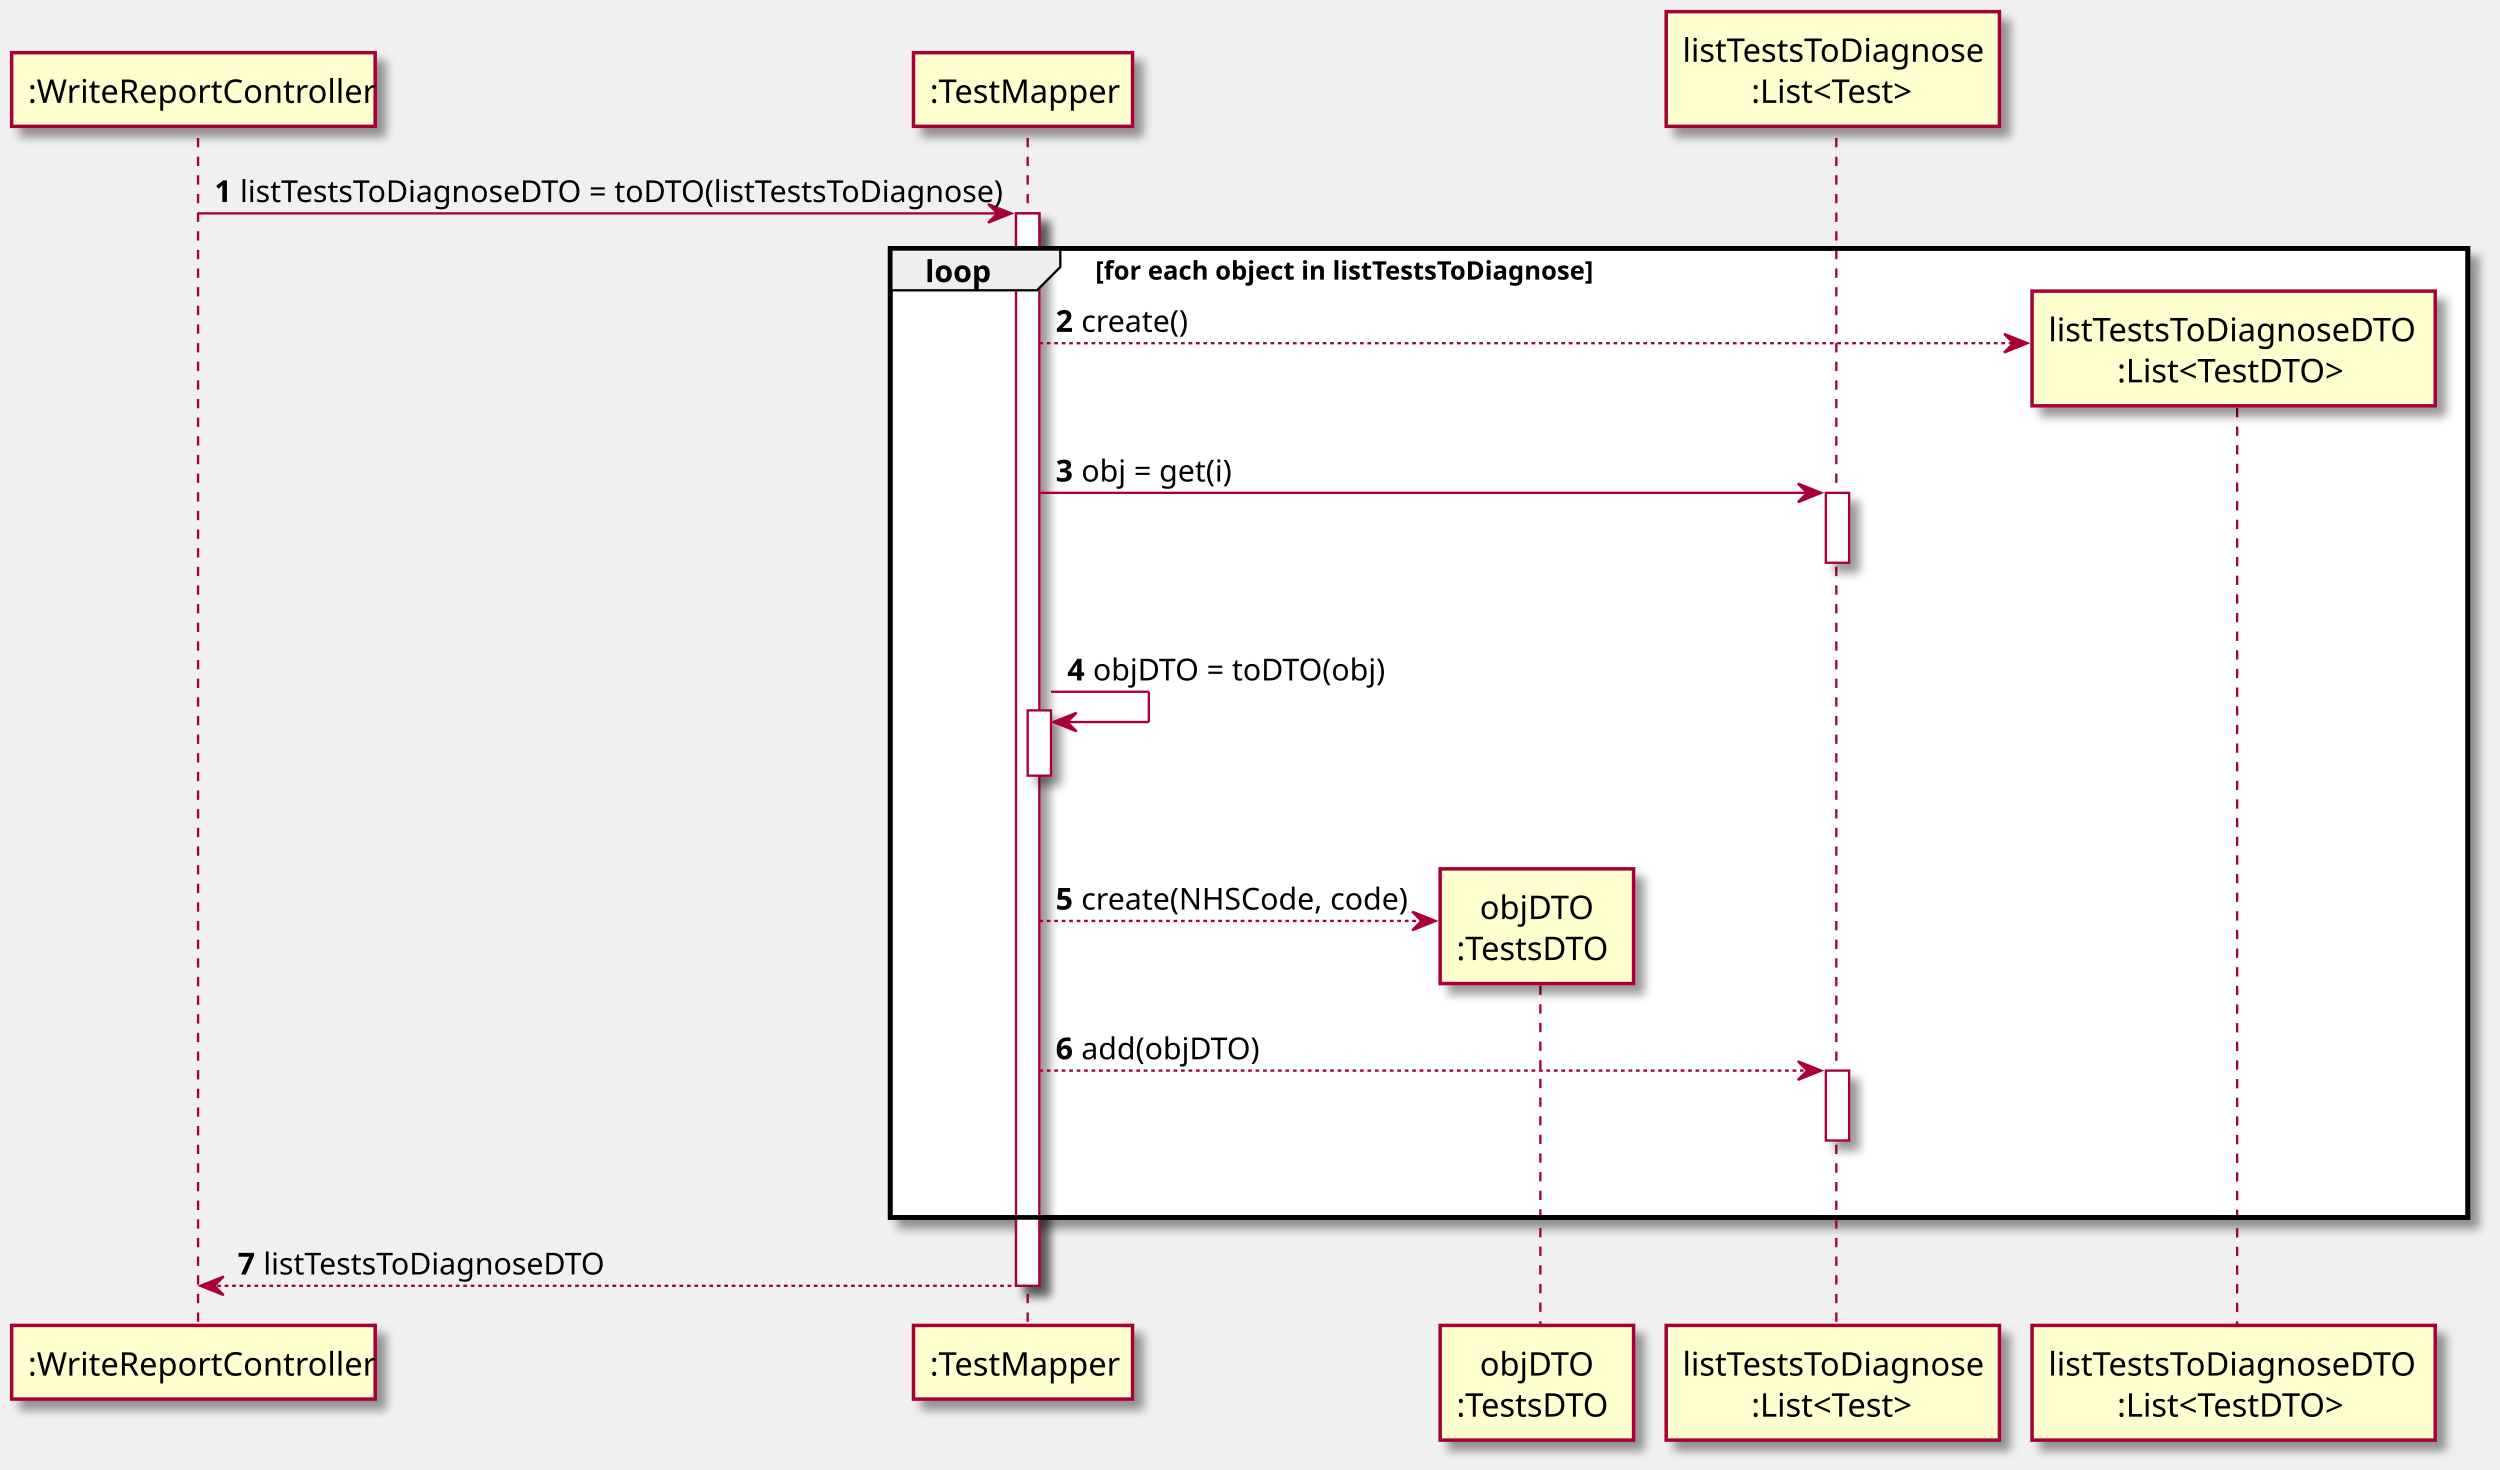
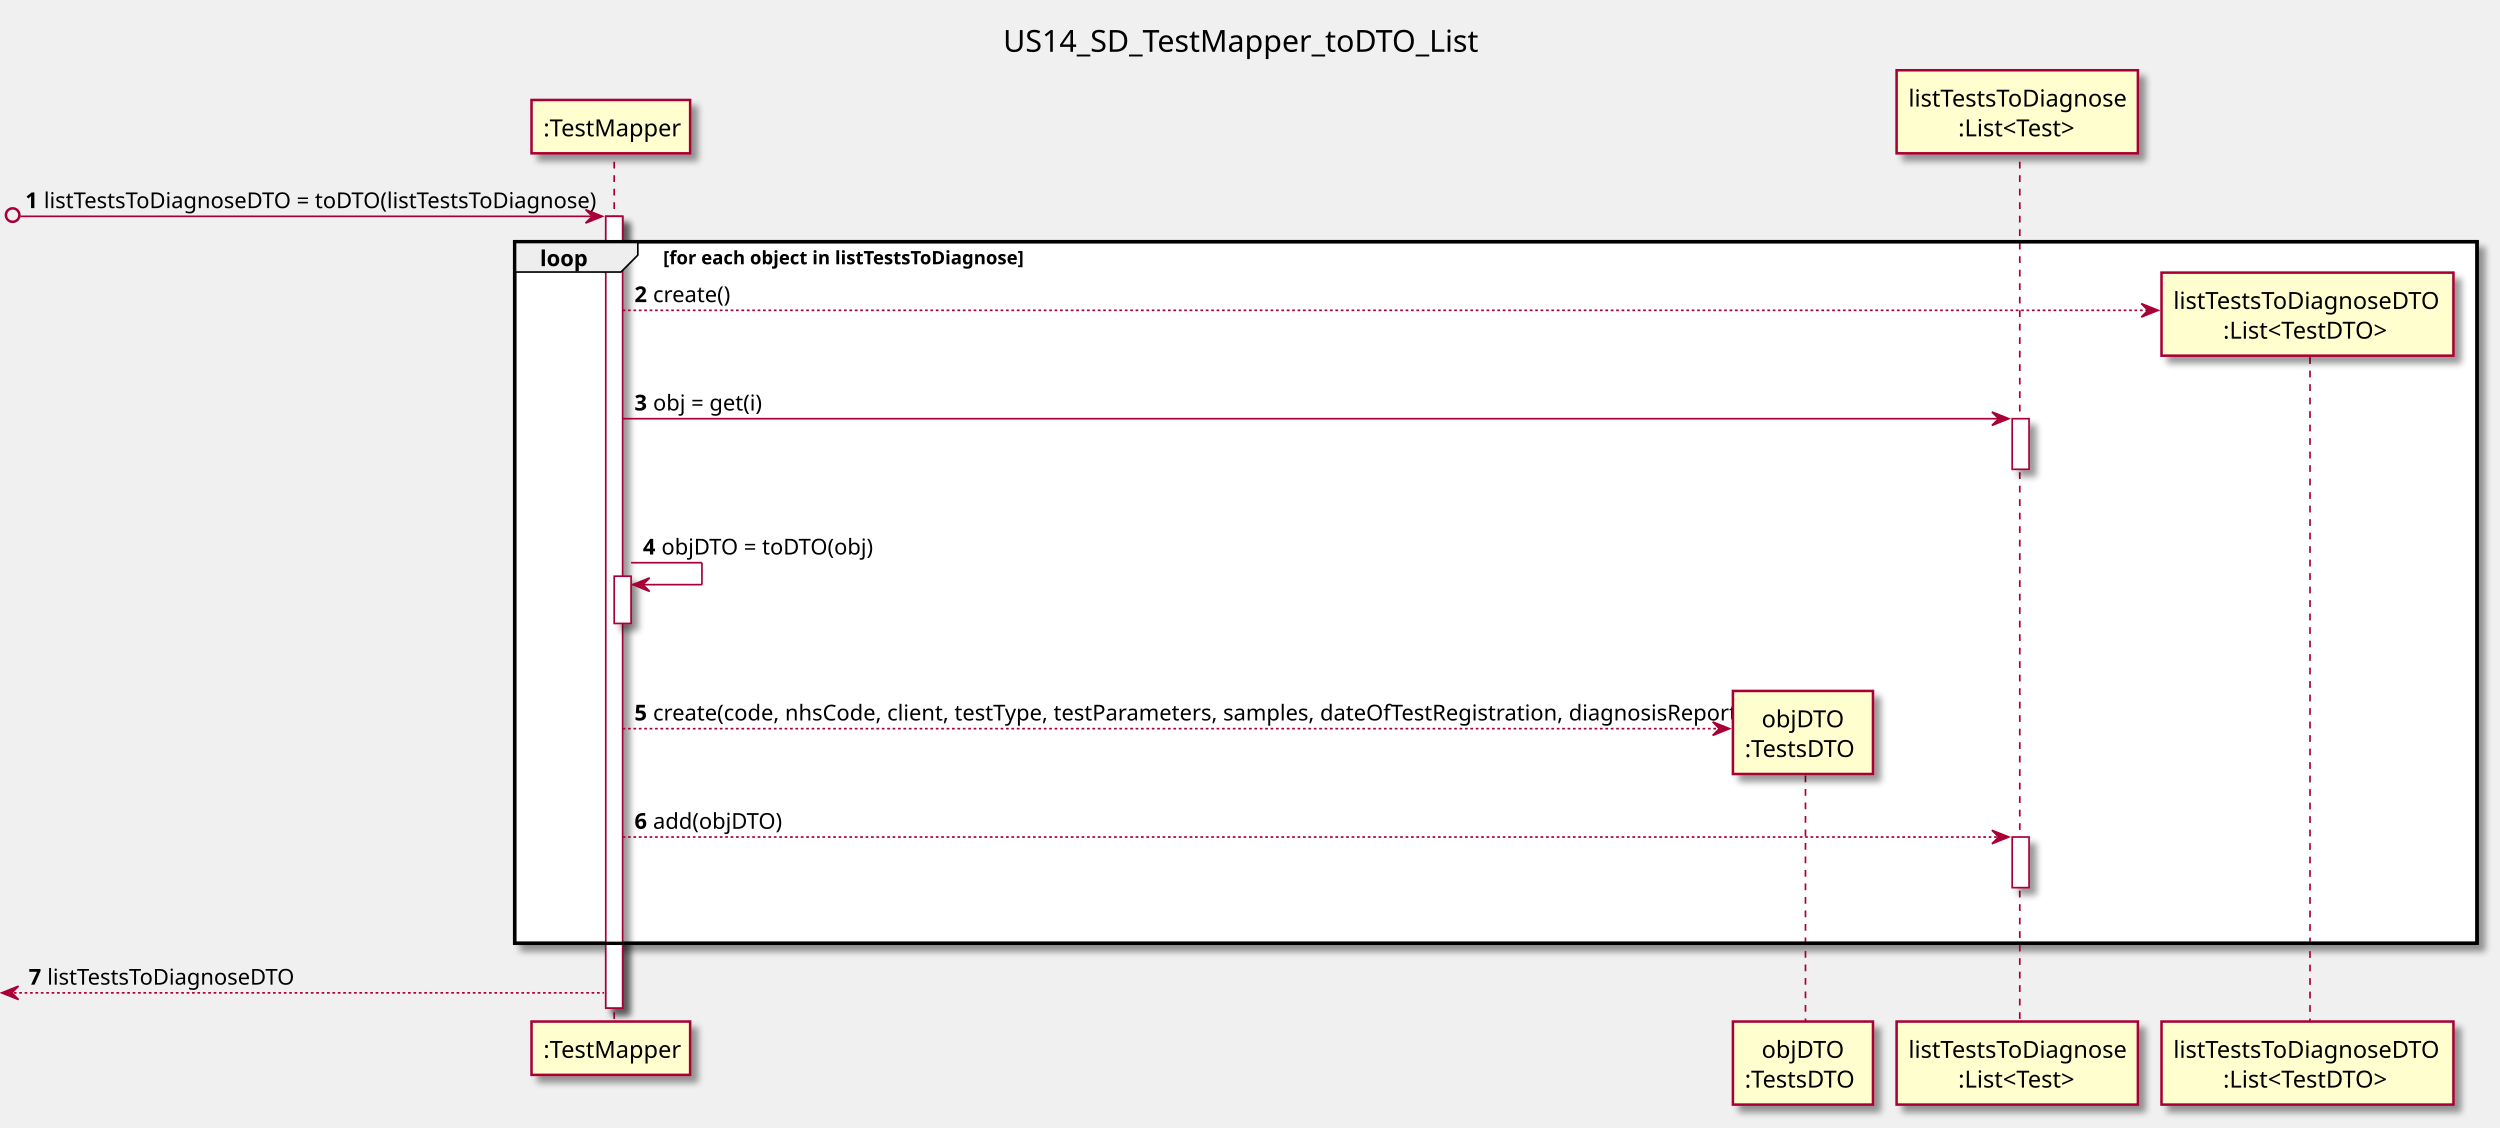
- <svg xmlns="http://www.w3.org/2000/svg" contentScriptType="application/ecmascript" contentStyleType="text/css" height="788.75px" preserveAspectRatio="none" style="width:1341px;height:788px;" version="1.1" viewBox="0 0 1341 788" width="1341.25px" zoomAndPan="magnify">
+ <svg xmlns="http://www.w3.org/2000/svg" contentScriptType="application/ecmascript" contentStyleType="text/css" height="835px" preserveAspectRatio="none" style="width:1852px;height:835px;" version="1.1" viewBox="0 0 1852 835" width="1852.5px" zoomAndPan="magnify">
  <defs>
-     <filter height="300%" id="f1uc1d6a2x2lzg" width="300%" x="-1" y="-1">
+     <filter height="300%" id="ffljcgxswcd1h" width="300%" x="-1" y="-1">
      <feGaussianBlur result="blurOut" stdDeviation="2.5" />
      <feColorMatrix in="blurOut" result="blurOut2" type="matrix" values="0 0 0 0 0 0 0 0 0 0 0 0 0 0 0 0 0 0 .4 0" />
      <feOffset dx="5.0" dy="5.0" in="blurOut2" result="blurOut3" />
      <feBlend in="SourceGraphic" in2="blurOut3" mode="normal" />
    </filter>
  </defs>
  <g>
-     <rect fill="#FFFFFF" filter="url(#f1uc1d6a2x2lzg)" height="575.244" style="stroke:#A80036;stroke-width:1.25;" width="12.5" x="545" y="114.463" />
-     <rect fill="#FFFFFF" filter="url(#f1uc1d6a2x2lzg)" height="35" style="stroke:#A80036;stroke-width:1.25;" width="12.5" x="551.25" y="381.055" />
-     <rect fill="#FFFFFF" filter="url(#f1uc1d6a2x2lzg)" height="37.5" style="stroke:#A80036;stroke-width:1.25;" width="12.5" x="979.375" y="264.365" />
-     <rect fill="#FFFFFF" filter="url(#f1uc1d6a2x2lzg)" height="37.5" style="stroke:#A80036;stroke-width:1.25;" width="12.5" x="979.375" y="574.268" />
-     <rect fill="#FFFFFF" filter="url(#f1uc1d6a2x2lzg)" height="519.805" style="stroke:#000000;stroke-width:2.5;" width="846.25" x="477.5" y="133.213" />
-     <line style="stroke:#A80036;stroke-width:1.25;stroke-dasharray:5.0,5.0;" x1="106.25" x2="106.25" y1="74.023" y2="712.207" />
-     <line style="stroke:#A80036;stroke-width:1.25;stroke-dasharray:5.0,5.0;" x1="551.25" x2="551.25" y1="74.023" y2="712.207" />
-     <line style="stroke:#A80036;stroke-width:1.25;stroke-dasharray:5.0,5.0;" x1="826.25" x2="826.25" y1="518.691" y2="712.207" />
-     <line style="stroke:#A80036;stroke-width:1.25;stroke-dasharray:5.0,5.0;" x1="985" x2="985" y1="74.023" y2="712.207" />
-     <line style="stroke:#A80036;stroke-width:1.25;stroke-dasharray:5.0,5.0;" x1="1200" x2="1200" y1="208.789" y2="712.207" />
-     <rect fill="#FEFECE" filter="url(#f1uc1d6a2x2lzg)" height="39.512" style="stroke:#A80036;stroke-width:1.875;" width="195" x="6.25" y="28.262" />
-     <text fill="#000000" font-family="sans-serif" font-size="17.5" lengthAdjust="spacing" textLength="177.5" x="15" y="55.178">:WriteReportController</text>
-     <rect fill="#FEFECE" filter="url(#f1uc1d6a2x2lzg)" height="39.512" style="stroke:#A80036;stroke-width:1.875;" width="195" x="6.25" y="710.957" />
-     <text fill="#000000" font-family="sans-serif" font-size="17.5" lengthAdjust="spacing" textLength="177.5" x="15" y="737.874">:WriteReportController</text>
-     <rect fill="#FEFECE" filter="url(#f1uc1d6a2x2lzg)" height="39.512" style="stroke:#A80036;stroke-width:1.875;" width="117.5" x="490" y="28.262" />
-     <text fill="#000000" font-family="sans-serif" font-size="17.5" lengthAdjust="spacing" textLength="100" x="498.75" y="55.178">:TestMapper</text>
-     <rect fill="#FEFECE" filter="url(#f1uc1d6a2x2lzg)" height="39.512" style="stroke:#A80036;stroke-width:1.875;" width="117.5" x="490" y="710.957" />
-     <text fill="#000000" font-family="sans-serif" font-size="17.5" lengthAdjust="spacing" textLength="100" x="498.75" y="737.874">:TestMapper</text>
-     <rect fill="#FEFECE" filter="url(#f1uc1d6a2x2lzg)" height="61.523" style="stroke:#A80036;stroke-width:1.875;" width="103.75" x="772.5" y="710.957" />
-     <text fill="#000000" font-family="sans-serif" font-size="17.5" lengthAdjust="spacing" textLength="61.25" x="793.75" y="737.874">objDTO</text>
-     <text fill="#000000" font-family="sans-serif" font-size="17.5" lengthAdjust="spacing" textLength="86.25" x="781.25" y="759.885">:TestsDTO</text>
-     <rect fill="#FEFECE" filter="url(#f1uc1d6a2x2lzg)" height="61.523" style="stroke:#A80036;stroke-width:1.875;" width="178.75" x="893.75" y="6.25" />
-     <text fill="#000000" font-family="sans-serif" font-size="17.5" lengthAdjust="spacing" textLength="161.25" x="902.5" y="33.166">listTestsToDiagnose</text>
-     <text fill="#000000" font-family="sans-serif" font-size="17.5" lengthAdjust="spacing" textLength="87.5" x="939.375" y="55.178">:List&lt;Test&gt;</text>
-     <rect fill="#FEFECE" filter="url(#f1uc1d6a2x2lzg)" height="61.523" style="stroke:#A80036;stroke-width:1.875;" width="178.75" x="893.75" y="710.957" />
-     <text fill="#000000" font-family="sans-serif" font-size="17.5" lengthAdjust="spacing" textLength="161.25" x="902.5" y="737.874">listTestsToDiagnose</text>
-     <text fill="#000000" font-family="sans-serif" font-size="17.5" lengthAdjust="spacing" textLength="87.5" x="939.375" y="759.885">:List&lt;Test&gt;</text>
-     <rect fill="#FEFECE" filter="url(#f1uc1d6a2x2lzg)" height="61.523" style="stroke:#A80036;stroke-width:1.875;" width="216.25" x="1090" y="710.957" />
-     <text fill="#000000" font-family="sans-serif" font-size="17.5" lengthAdjust="spacing" textLength="198.75" x="1098.75" y="737.874">listTestsToDiagnoseDTO</text>
-     <text fill="#000000" font-family="sans-serif" font-size="17.5" lengthAdjust="spacing" textLength="125" x="1135.625" y="759.885">:List&lt;TestDTO&gt;</text>
-     <rect fill="#FFFFFF" filter="url(#f1uc1d6a2x2lzg)" height="575.244" style="stroke:#A80036;stroke-width:1.25;" width="12.5" x="545" y="114.463" />
-     <rect fill="#FFFFFF" filter="url(#f1uc1d6a2x2lzg)" height="35" style="stroke:#A80036;stroke-width:1.25;" width="12.5" x="551.25" y="381.055" />
-     <rect fill="#FFFFFF" filter="url(#f1uc1d6a2x2lzg)" height="37.5" style="stroke:#A80036;stroke-width:1.25;" width="12.5" x="979.375" y="264.365" />
-     <rect fill="#FFFFFF" filter="url(#f1uc1d6a2x2lzg)" height="37.5" style="stroke:#A80036;stroke-width:1.25;" width="12.5" x="979.375" y="574.268" />
-     <polygon fill="#A80036" points="530,109.463,542.5,114.463,530,119.463,535,114.463" style="stroke:#A80036;stroke-width:1.25;" />
-     <line style="stroke:#A80036;stroke-width:1.25;" x1="106.25" x2="537.5" y1="114.463" y2="114.463" />
-     <text fill="#000000" font-family="sans-serif" font-size="16.25" font-weight="bold" lengthAdjust="spacing" textLength="8.75" x="115" y="108.392">1</text>
-     <text fill="#000000" font-family="sans-serif" font-size="16.25" lengthAdjust="spacing" textLength="401.25" x="128.75" y="108.392">listTestsToDiagnoseDTO = toDTO(listTestsToDiagnose)</text>
-     <path d="M477.5,133.213 L568.75,133.213 L568.75,143.213 L556.25,155.713 L477.5,155.713 L477.5,133.213 " fill="#EEEEEE" style="stroke:#000000;stroke-width:1.25;" />
-     <rect fill="none" height="519.805" style="stroke:#000000;stroke-width:2.5;" width="846.25" x="477.5" y="133.213" />
-     <text fill="#000000" font-family="sans-serif" font-size="16.25" font-weight="bold" lengthAdjust="spacing" textLength="35" x="496.25" y="151.332">loop</text>
-     <text fill="#000000" font-family="sans-serif" font-size="13.75" font-weight="bold" lengthAdjust="spacing" textLength="275" x="587.5" y="149.987">[for each object in listTestsToDiagnose]</text>
-     <polygon fill="#A80036" points="1075,179.092,1087.5,184.092,1075,189.092,1080,184.092" style="stroke:#A80036;stroke-width:1.25;" />
-     <line style="stroke:#A80036;stroke-width:1.25;stroke-dasharray:2.0,2.0;" x1="557.5" x2="1082.5" y1="184.092" y2="184.092" />
-     <text fill="#000000" font-family="sans-serif" font-size="16.25" font-weight="bold" lengthAdjust="spacing" textLength="8.75" x="566.25" y="178.021">2</text>
-     <text fill="#000000" font-family="sans-serif" font-size="16.25" lengthAdjust="spacing" textLength="55" x="580" y="178.021">create()</text>
-     <rect fill="#FEFECE" filter="url(#f1uc1d6a2x2lzg)" height="61.523" style="stroke:#A80036;stroke-width:1.875;" width="216.25" x="1090" y="156.152" />
-     <text fill="#000000" font-family="sans-serif" font-size="17.5" lengthAdjust="spacing" textLength="198.75" x="1098.75" y="183.069">listTestsToDiagnoseDTO</text>
-     <text fill="#000000" font-family="sans-serif" font-size="17.5" lengthAdjust="spacing" textLength="125" x="1135.625" y="205.081">:List&lt;TestDTO&gt;</text>
-     <polygon fill="#A80036" points="964.375,259.365,976.875,264.365,964.375,269.365,969.375,264.365" style="stroke:#A80036;stroke-width:1.25;" />
-     <line style="stroke:#A80036;stroke-width:1.25;" x1="557.5" x2="971.875" y1="264.365" y2="264.365" />
-     <text fill="#000000" font-family="sans-serif" font-size="16.25" font-weight="bold" lengthAdjust="spacing" textLength="8.75" x="566.25" y="258.295">3</text>
-     <text fill="#000000" font-family="sans-serif" font-size="16.25" lengthAdjust="spacing" textLength="77.5" x="580" y="258.295">obj = get(i)</text>
-     <line style="stroke:#A80036;stroke-width:1.25;" x1="563.75" x2="616.25" y1="371.055" y2="371.055" />
-     <line style="stroke:#A80036;stroke-width:1.25;" x1="616.25" x2="616.25" y1="371.055" y2="387.305" />
-     <line style="stroke:#A80036;stroke-width:1.25;" x1="565" x2="616.25" y1="387.305" y2="387.305" />
-     <polygon fill="#A80036" points="577.5,382.305,565,387.305,577.5,392.305,572.5,387.305" style="stroke:#A80036;stroke-width:1.25;" />
-     <text fill="#000000" font-family="sans-serif" font-size="16.25" font-weight="bold" lengthAdjust="spacing" textLength="8.75" x="572.5" y="364.984">4</text>
-     <text fill="#000000" font-family="sans-serif" font-size="16.25" lengthAdjust="spacing" textLength="151.25" x="586.25" y="364.984">objDTO = toDTO(obj)</text>
-     <polygon fill="#A80036" points="757.5,488.994,770,493.994,757.5,498.994,762.5,493.994" style="stroke:#A80036;stroke-width:1.25;" />
-     <line style="stroke:#A80036;stroke-width:1.25;stroke-dasharray:2.0,2.0;" x1="557.5" x2="765" y1="493.994" y2="493.994" />
-     <text fill="#000000" font-family="sans-serif" font-size="16.25" font-weight="bold" lengthAdjust="spacing" textLength="8.75" x="566.25" y="487.924">5</text>
-     <text fill="#000000" font-family="sans-serif" font-size="16.25" lengthAdjust="spacing" textLength="171.25" x="580" y="487.924">create(NHSCode, code)</text>
-     <rect fill="#FEFECE" filter="url(#f1uc1d6a2x2lzg)" height="61.523" style="stroke:#A80036;stroke-width:1.875;" width="103.75" x="772.5" y="466.055" />
-     <text fill="#000000" font-family="sans-serif" font-size="17.5" lengthAdjust="spacing" textLength="61.25" x="793.75" y="492.971">objDTO</text>
-     <text fill="#000000" font-family="sans-serif" font-size="17.5" lengthAdjust="spacing" textLength="86.25" x="781.25" y="514.983">:TestsDTO</text>
-     <polygon fill="#A80036" points="964.375,569.268,976.875,574.268,964.375,579.268,969.375,574.268" style="stroke:#A80036;stroke-width:1.25;" />
-     <line style="stroke:#A80036;stroke-width:1.25;stroke-dasharray:2.0,2.0;" x1="557.5" x2="971.875" y1="574.268" y2="574.268" />
-     <text fill="#000000" font-family="sans-serif" font-size="16.25" font-weight="bold" lengthAdjust="spacing" textLength="8.75" x="566.25" y="568.197">6</text>
-     <text fill="#000000" font-family="sans-serif" font-size="16.25" lengthAdjust="spacing" textLength="90" x="580" y="568.197">add(objDTO)</text>
-     <polygon fill="#A80036" points="120,684.707,107.5,689.707,120,694.707,115,689.707" style="stroke:#A80036;stroke-width:1.25;" />
-     <line style="stroke:#A80036;stroke-width:1.25;stroke-dasharray:2.0,2.0;" x1="112.5" x2="550" y1="689.707" y2="689.707" />
-     <text fill="#000000" font-family="sans-serif" font-size="16.25" font-weight="bold" lengthAdjust="spacing" textLength="8.75" x="127.5" y="683.636">7</text>
-     <text fill="#000000" font-family="sans-serif" font-size="16.25" lengthAdjust="spacing" textLength="178.75" x="141.25" y="683.636">listTestsToDiagnoseDTO</text>
+     <text fill="#000000" font-family="sans-serif" font-size="22.5" lengthAdjust="spacing" textLength="361.25" x="743.125" y="38.357">US14_SD_TestMapper_toDTO_List</text>
+     <rect fill="#FFFFFF" filter="url(#ffljcgxswcd1h)" height="586.494" style="stroke:#A80036;stroke-width:1.25;" width="12.5" x="448.75" y="160.264" />
+     <rect fill="#FFFFFF" filter="url(#ffljcgxswcd1h)" height="35" style="stroke:#A80036;stroke-width:1.25;" width="12.5" x="455" y="426.856" />
+     <rect fill="#FFFFFF" filter="url(#ffljcgxswcd1h)" height="37.5" style="stroke:#A80036;stroke-width:1.25;" width="12.5" x="1490.625" y="310.166" />
+     <rect fill="#FFFFFF" filter="url(#ffljcgxswcd1h)" height="37.5" style="stroke:#A80036;stroke-width:1.25;" width="12.5" x="1490.625" y="620.068" />
+     <rect fill="#FFFFFF" filter="url(#ffljcgxswcd1h)" height="519.805" style="stroke:#000000;stroke-width:2.5;" width="1453.75" x="381.25" y="179.014" />
+     <line style="stroke:#A80036;stroke-width:1.25;stroke-dasharray:5.0,5.0;" x1="455" x2="455" y1="119.824" y2="758.008" />
+     <line style="stroke:#A80036;stroke-width:1.25;stroke-dasharray:5.0,5.0;" x1="1337.5" x2="1337.5" y1="564.492" y2="758.008" />
+     <line style="stroke:#A80036;stroke-width:1.25;stroke-dasharray:5.0,5.0;" x1="1496.25" x2="1496.25" y1="119.824" y2="758.008" />
+     <line style="stroke:#A80036;stroke-width:1.25;stroke-dasharray:5.0,5.0;" x1="1711.25" x2="1711.25" y1="254.59" y2="758.008" />
+     <rect fill="#FEFECE" filter="url(#ffljcgxswcd1h)" height="39.512" style="stroke:#A80036;stroke-width:1.875;" width="117.5" x="393.75" y="74.062" />
+     <text fill="#000000" font-family="sans-serif" font-size="17.5" lengthAdjust="spacing" textLength="100" x="402.5" y="100.979">:TestMapper</text>
+     <rect fill="#FEFECE" filter="url(#ffljcgxswcd1h)" height="39.512" style="stroke:#A80036;stroke-width:1.875;" width="117.5" x="393.75" y="756.758" />
+     <text fill="#000000" font-family="sans-serif" font-size="17.5" lengthAdjust="spacing" textLength="100" x="402.5" y="783.674">:TestMapper</text>
+     <rect fill="#FEFECE" filter="url(#ffljcgxswcd1h)" height="61.523" style="stroke:#A80036;stroke-width:1.875;" width="103.75" x="1283.75" y="756.758" />
+     <text fill="#000000" font-family="sans-serif" font-size="17.5" lengthAdjust="spacing" textLength="61.25" x="1305" y="783.674">objDTO</text>
+     <text fill="#000000" font-family="sans-serif" font-size="17.5" lengthAdjust="spacing" textLength="86.25" x="1292.5" y="805.686">:TestsDTO</text>
+     <rect fill="#FEFECE" filter="url(#ffljcgxswcd1h)" height="61.523" style="stroke:#A80036;stroke-width:1.875;" width="178.75" x="1405" y="52.051" />
+     <text fill="#000000" font-family="sans-serif" font-size="17.5" lengthAdjust="spacing" textLength="161.25" x="1413.75" y="78.967">listTestsToDiagnose</text>
+     <text fill="#000000" font-family="sans-serif" font-size="17.5" lengthAdjust="spacing" textLength="87.5" x="1450.625" y="100.979">:List&lt;Test&gt;</text>
+     <rect fill="#FEFECE" filter="url(#ffljcgxswcd1h)" height="61.523" style="stroke:#A80036;stroke-width:1.875;" width="178.75" x="1405" y="756.758" />
+     <text fill="#000000" font-family="sans-serif" font-size="17.5" lengthAdjust="spacing" textLength="161.25" x="1413.75" y="783.674">listTestsToDiagnose</text>
+     <text fill="#000000" font-family="sans-serif" font-size="17.5" lengthAdjust="spacing" textLength="87.5" x="1450.625" y="805.686">:List&lt;Test&gt;</text>
+     <rect fill="#FEFECE" filter="url(#ffljcgxswcd1h)" height="61.523" style="stroke:#A80036;stroke-width:1.875;" width="216.25" x="1601.25" y="756.758" />
+     <text fill="#000000" font-family="sans-serif" font-size="17.5" lengthAdjust="spacing" textLength="198.75" x="1610" y="783.674">listTestsToDiagnoseDTO</text>
+     <text fill="#000000" font-family="sans-serif" font-size="17.5" lengthAdjust="spacing" textLength="125" x="1646.875" y="805.686">:List&lt;TestDTO&gt;</text>
+     <rect fill="#FFFFFF" filter="url(#ffljcgxswcd1h)" height="586.494" style="stroke:#A80036;stroke-width:1.25;" width="12.5" x="448.75" y="160.264" />
+     <rect fill="#FFFFFF" filter="url(#ffljcgxswcd1h)" height="35" style="stroke:#A80036;stroke-width:1.25;" width="12.5" x="455" y="426.856" />
+     <rect fill="#FFFFFF" filter="url(#ffljcgxswcd1h)" height="37.5" style="stroke:#A80036;stroke-width:1.25;" width="12.5" x="1490.625" y="310.166" />
+     <rect fill="#FFFFFF" filter="url(#ffljcgxswcd1h)" height="37.5" style="stroke:#A80036;stroke-width:1.25;" width="12.5" x="1490.625" y="620.068" />
+     <ellipse cx="9.375" cy="159.326" rx="5" ry="5" style="stroke:#A80036;stroke-width:1.875;fill:none;" />
+     <polygon fill="#A80036" points="433.75,155.264,446.25,160.264,433.75,165.264,438.75,160.264" style="stroke:#A80036;stroke-width:1.25;" />
+     <line style="stroke:#A80036;stroke-width:1.25;" x1="15" x2="441.25" y1="160.264" y2="160.264" />
+     <text fill="#000000" font-family="sans-serif" font-size="16.25" font-weight="bold" lengthAdjust="spacing" textLength="8.75" x="18.75" y="154.193">1</text>
+     <text fill="#000000" font-family="sans-serif" font-size="16.25" lengthAdjust="spacing" textLength="401.25" x="32.5" y="154.193">listTestsToDiagnoseDTO = toDTO(listTestsToDiagnose)</text>
+     <path d="M381.25,179.014 L472.5,179.014 L472.5,189.014 L460,201.514 L381.25,201.514 L381.25,179.014 " fill="#EEEEEE" style="stroke:#000000;stroke-width:1.25;" />
+     <rect fill="none" height="519.805" style="stroke:#000000;stroke-width:2.5;" width="1453.75" x="381.25" y="179.014" />
+     <text fill="#000000" font-family="sans-serif" font-size="16.25" font-weight="bold" lengthAdjust="spacing" textLength="35" x="400" y="197.133">loop</text>
+     <text fill="#000000" font-family="sans-serif" font-size="13.75" font-weight="bold" lengthAdjust="spacing" textLength="275" x="491.25" y="195.787">[for each object in listTestsToDiagnose]</text>
+     <polygon fill="#A80036" points="1586.25,224.893,1598.75,229.893,1586.25,234.893,1591.25,229.893" style="stroke:#A80036;stroke-width:1.25;" />
+     <line style="stroke:#A80036;stroke-width:1.25;stroke-dasharray:2.0,2.0;" x1="461.25" x2="1593.75" y1="229.893" y2="229.893" />
+     <text fill="#000000" font-family="sans-serif" font-size="16.25" font-weight="bold" lengthAdjust="spacing" textLength="8.75" x="470" y="223.822">2</text>
+     <text fill="#000000" font-family="sans-serif" font-size="16.25" lengthAdjust="spacing" textLength="55" x="483.75" y="223.822">create()</text>
+     <rect fill="#FEFECE" filter="url(#ffljcgxswcd1h)" height="61.523" style="stroke:#A80036;stroke-width:1.875;" width="216.25" x="1601.25" y="201.953" />
+     <text fill="#000000" font-family="sans-serif" font-size="17.5" lengthAdjust="spacing" textLength="198.75" x="1610" y="228.87">listTestsToDiagnoseDTO</text>
+     <text fill="#000000" font-family="sans-serif" font-size="17.5" lengthAdjust="spacing" textLength="125" x="1646.875" y="250.881">:List&lt;TestDTO&gt;</text>
+     <polygon fill="#A80036" points="1475.625,305.166,1488.125,310.166,1475.625,315.166,1480.625,310.166" style="stroke:#A80036;stroke-width:1.25;" />
+     <line style="stroke:#A80036;stroke-width:1.25;" x1="461.25" x2="1483.125" y1="310.166" y2="310.166" />
+     <text fill="#000000" font-family="sans-serif" font-size="16.25" font-weight="bold" lengthAdjust="spacing" textLength="8.75" x="470" y="304.096">3</text>
+     <text fill="#000000" font-family="sans-serif" font-size="16.25" lengthAdjust="spacing" textLength="77.5" x="483.75" y="304.096">obj = get(i)</text>
+     <line style="stroke:#A80036;stroke-width:1.25;" x1="467.5" x2="520" y1="416.856" y2="416.856" />
+     <line style="stroke:#A80036;stroke-width:1.25;" x1="520" x2="520" y1="416.856" y2="433.106" />
+     <line style="stroke:#A80036;stroke-width:1.25;" x1="468.75" x2="520" y1="433.106" y2="433.106" />
+     <polygon fill="#A80036" points="481.25,428.106,468.75,433.106,481.25,438.106,476.25,433.106" style="stroke:#A80036;stroke-width:1.25;" />
+     <text fill="#000000" font-family="sans-serif" font-size="16.25" font-weight="bold" lengthAdjust="spacing" textLength="8.75" x="476.25" y="410.785">4</text>
+     <text fill="#000000" font-family="sans-serif" font-size="16.25" lengthAdjust="spacing" textLength="151.25" x="490" y="410.785">objDTO = toDTO(obj)</text>
+     <polygon fill="#A80036" points="1268.75,534.795,1281.25,539.795,1268.75,544.795,1273.75,539.795" style="stroke:#A80036;stroke-width:1.25;" />
+     <line style="stroke:#A80036;stroke-width:1.25;stroke-dasharray:2.0,2.0;" x1="461.25" x2="1276.25" y1="539.795" y2="539.795" />
+     <text fill="#000000" font-family="sans-serif" font-size="16.25" font-weight="bold" lengthAdjust="spacing" textLength="8.75" x="470" y="533.724">5</text>
+     <text fill="#000000" font-family="sans-serif" font-size="16.25" lengthAdjust="spacing" textLength="778.75" x="483.75" y="533.724">create(code, nhsCode, client, testType, testParameters, samples, dateOfTestRegistration, diagnosisReport)</text>
+     <rect fill="#FEFECE" filter="url(#ffljcgxswcd1h)" height="61.523" style="stroke:#A80036;stroke-width:1.875;" width="103.75" x="1283.75" y="511.856" />
+     <text fill="#000000" font-family="sans-serif" font-size="17.5" lengthAdjust="spacing" textLength="61.25" x="1305" y="538.772">objDTO</text>
+     <text fill="#000000" font-family="sans-serif" font-size="17.5" lengthAdjust="spacing" textLength="86.25" x="1292.5" y="560.784">:TestsDTO</text>
+     <polygon fill="#A80036" points="1475.625,615.068,1488.125,620.068,1475.625,625.068,1480.625,620.068" style="stroke:#A80036;stroke-width:1.25;" />
+     <line style="stroke:#A80036;stroke-width:1.25;stroke-dasharray:2.0,2.0;" x1="461.25" x2="1483.125" y1="620.068" y2="620.068" />
+     <text fill="#000000" font-family="sans-serif" font-size="16.25" font-weight="bold" lengthAdjust="spacing" textLength="8.75" x="470" y="613.998">6</text>
+     <text fill="#000000" font-family="sans-serif" font-size="16.25" lengthAdjust="spacing" textLength="90" x="483.75" y="613.998">add(objDTO)</text>
+     <polygon fill="#A80036" points="13.75,730.508,1.25,735.508,13.75,740.508,8.75,735.508" style="stroke:#A80036;stroke-width:1.25;" />
+     <line style="stroke:#A80036;stroke-width:1.25;stroke-dasharray:2.0,2.0;" x1="6.25" x2="447.5" y1="735.508" y2="735.508" />
+     <text fill="#000000" font-family="sans-serif" font-size="16.25" font-weight="bold" lengthAdjust="spacing" textLength="8.75" x="21.25" y="729.437">7</text>
+     <text fill="#000000" font-family="sans-serif" font-size="16.25" lengthAdjust="spacing" textLength="178.75" x="35" y="729.437">listTestsToDiagnoseDTO</text>
  </g>
</svg>
